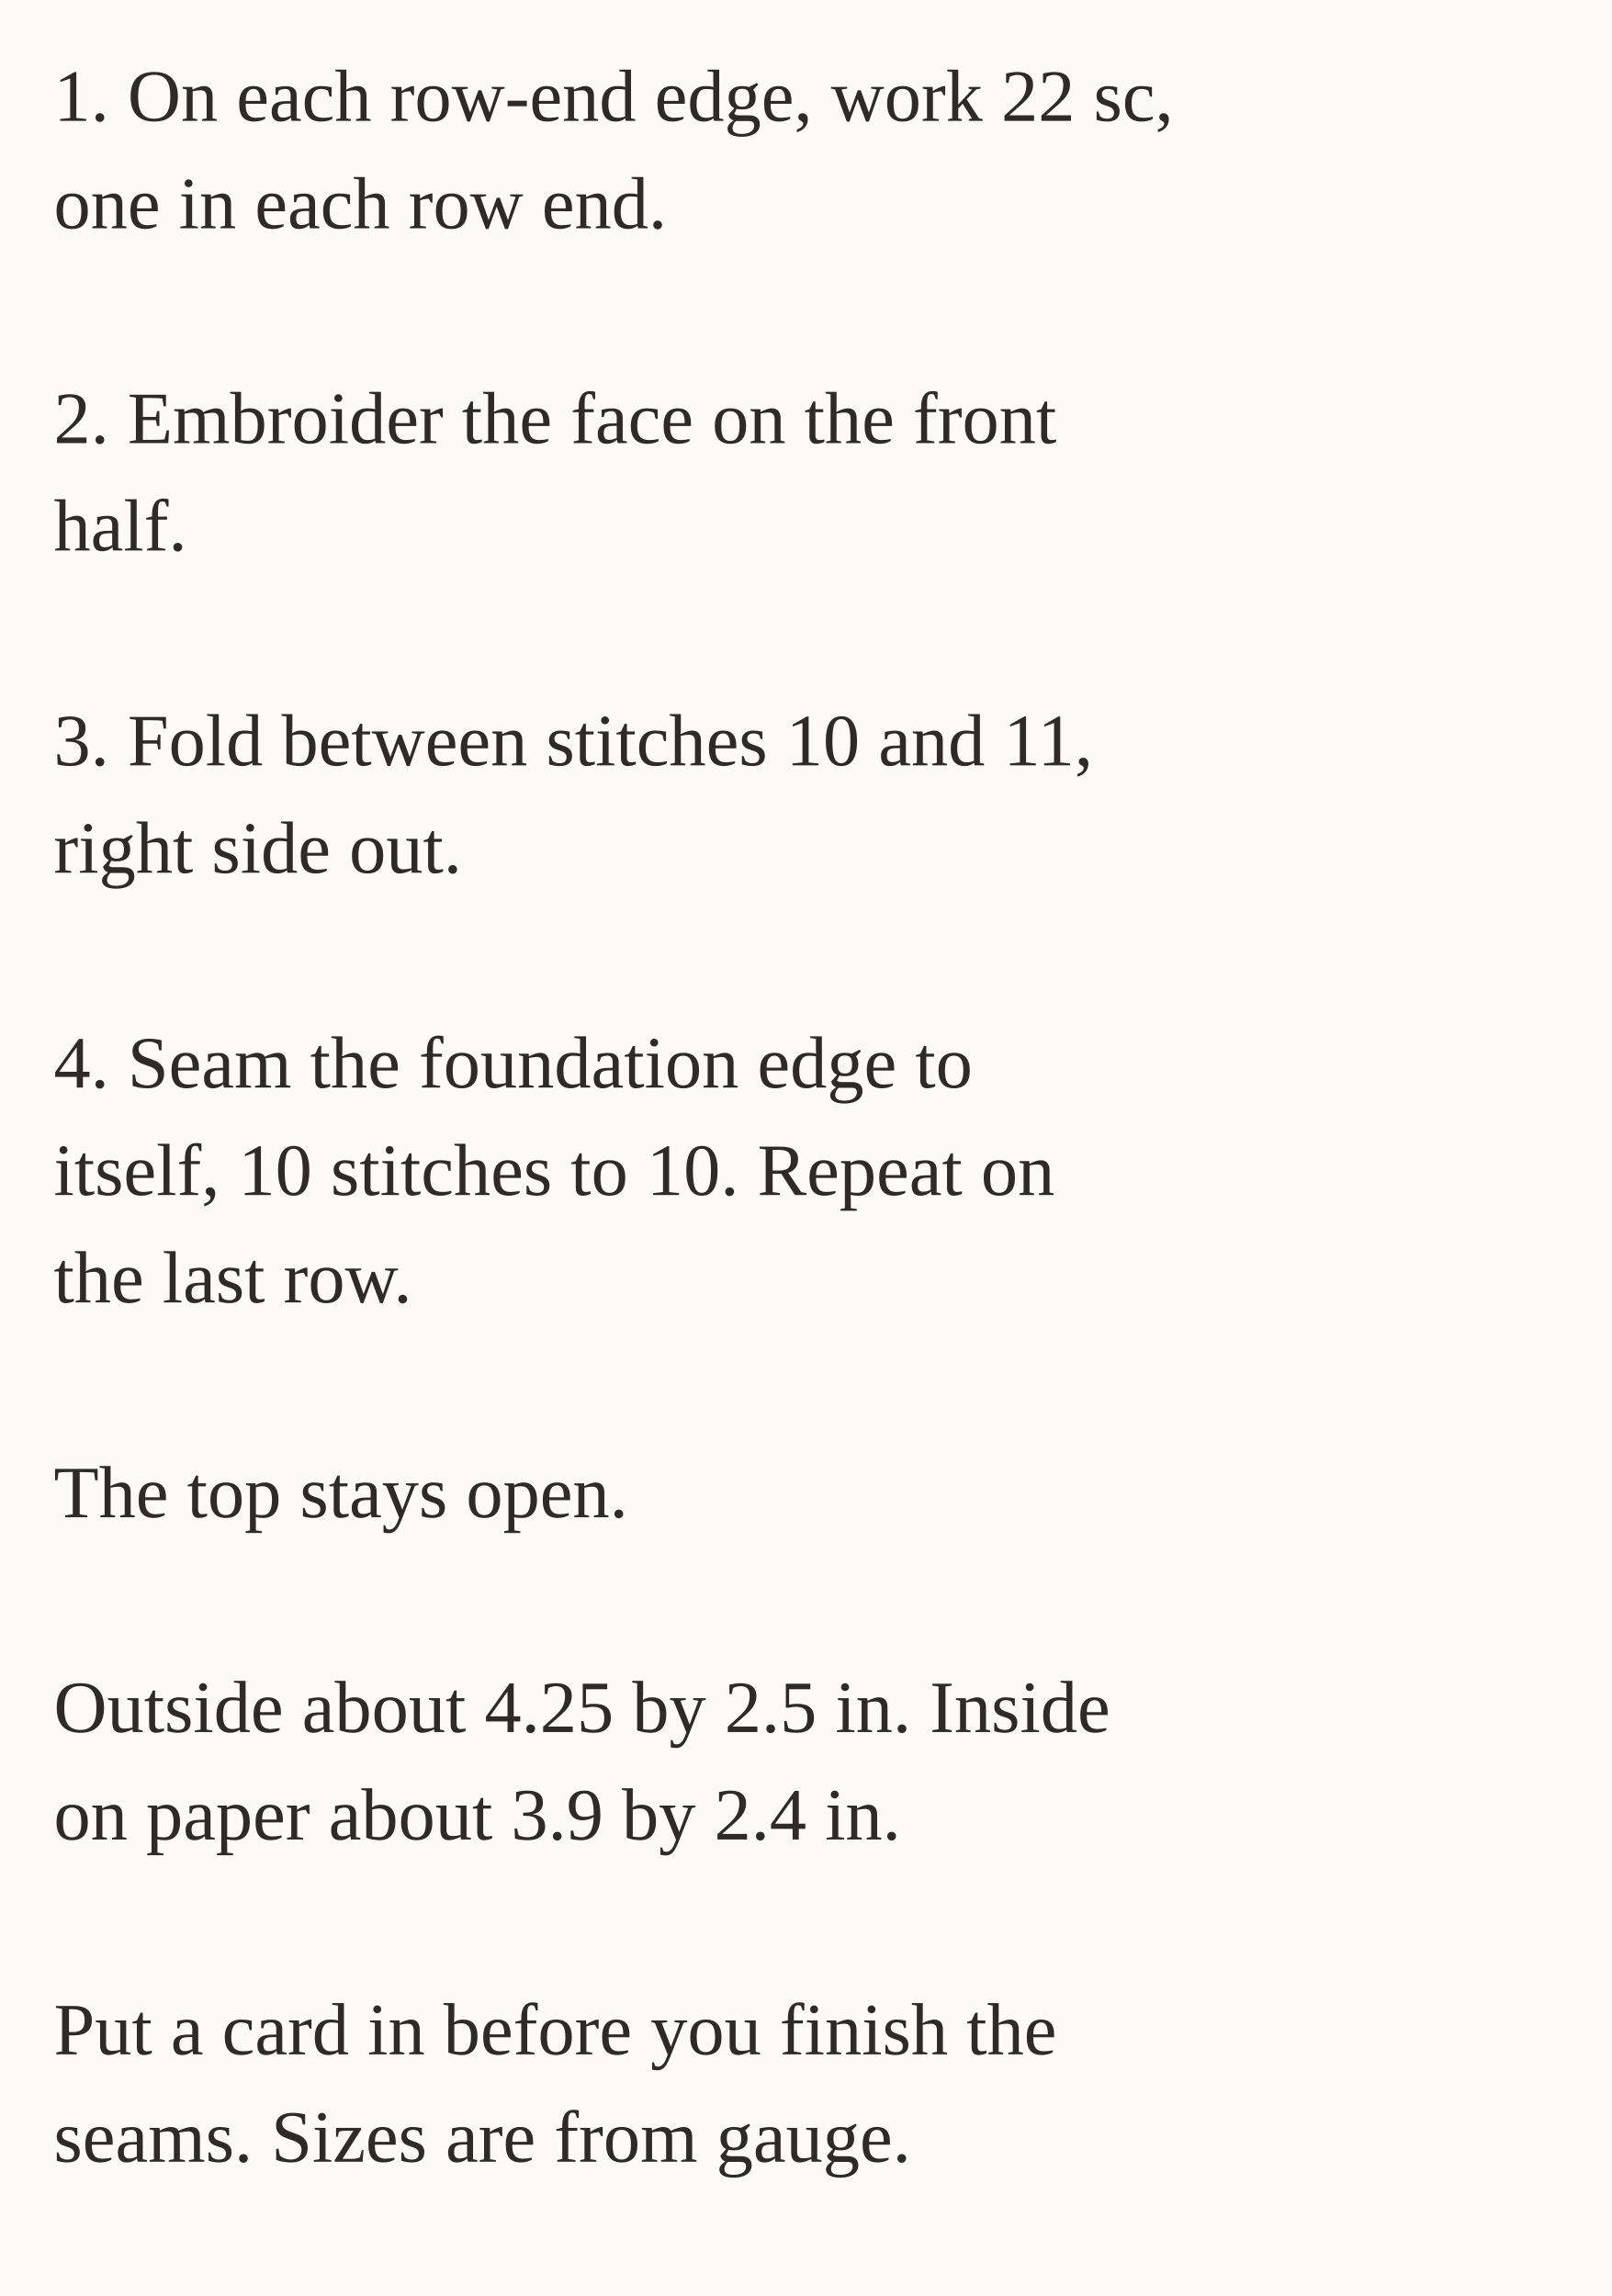
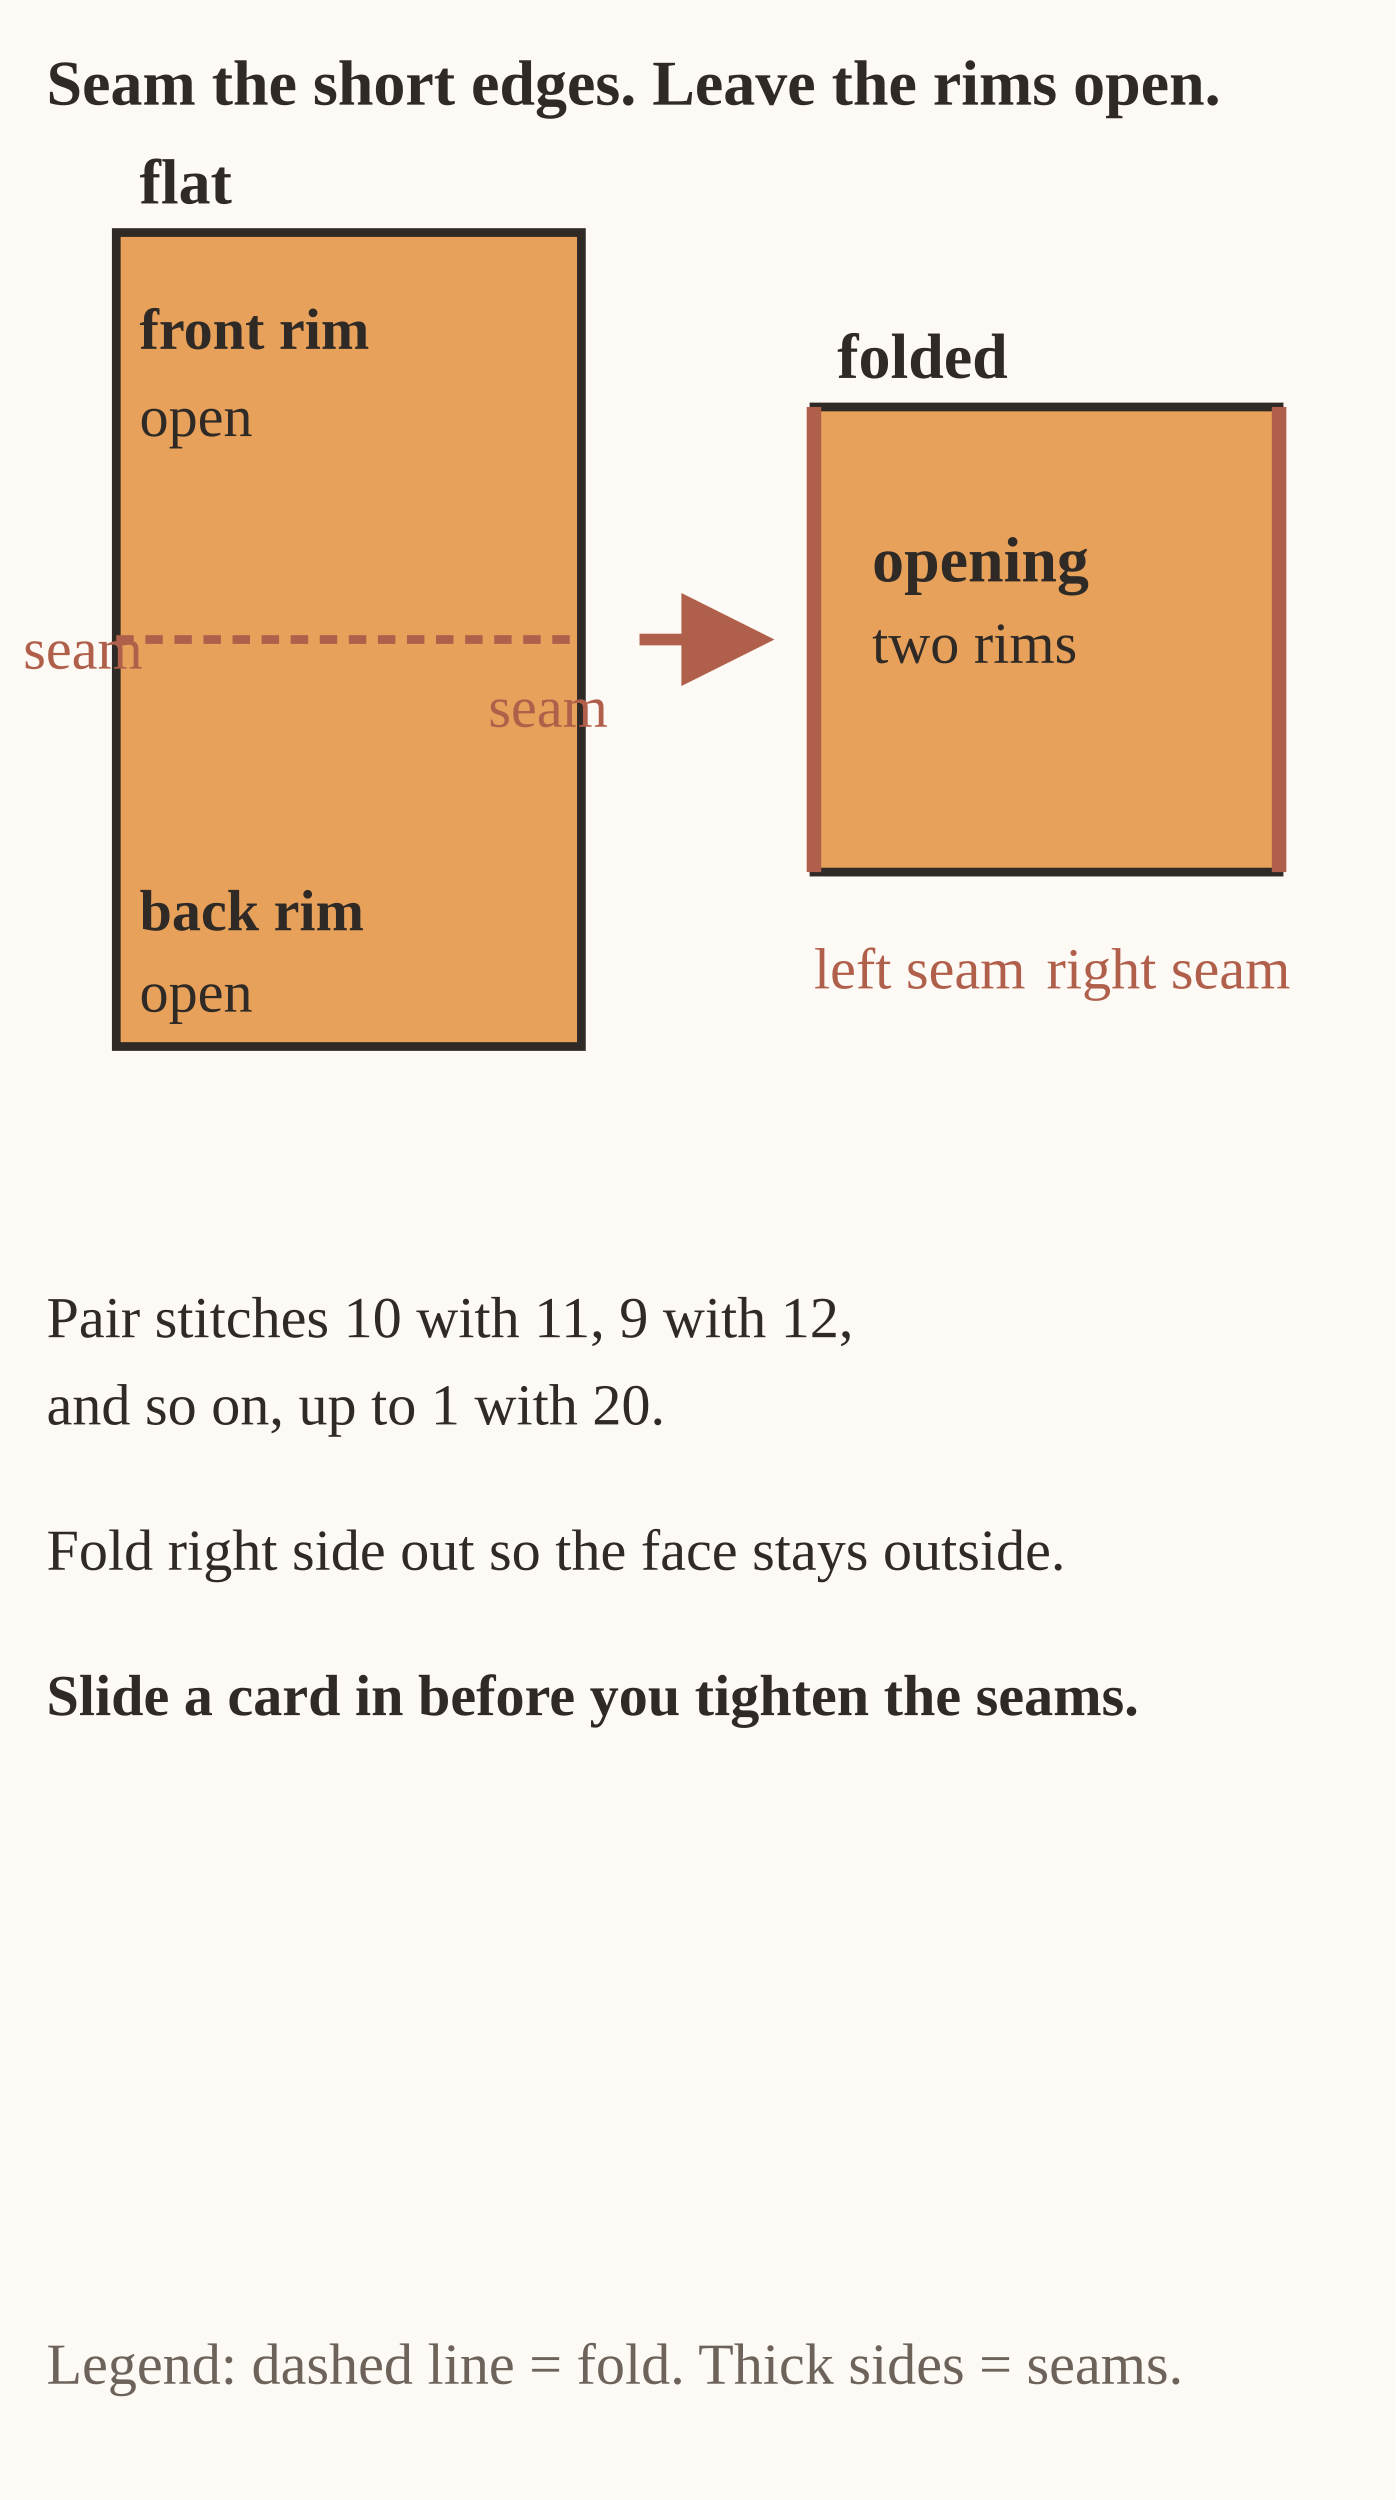
- <svg xmlns="http://www.w3.org/2000/svg" viewBox="0 0 480 684" role="img">
-   <rect width="480" height="684" fill="#fdfaf6" />
-   <g font-family="Georgia, Times New Roman, serif">
-     <text x="16" y="36" font-size="22" fill="#2f2a26">1. On each row-end edge, work 22 sc,</text>
-     <text x="16" y="68" font-size="22" fill="#2f2a26">one in each row end.</text>
-     <text x="16" y="132" font-size="22" fill="#2f2a26">2. Embroider the face on the front</text>
-     <text x="16" y="164" font-size="22" fill="#2f2a26">half.</text>
-     <text x="16" y="228" font-size="22" fill="#2f2a26">3. Fold between stitches 10 and 11,</text>
-     <text x="16" y="260" font-size="22" fill="#2f2a26">right side out.</text>
-     <text x="16" y="324" font-size="22" fill="#2f2a26">4. Seam the foundation edge to</text>
-     <text x="16" y="356" font-size="22" fill="#2f2a26">itself, 10 stitches to 10. Repeat on</text>
-     <text x="16" y="388" font-size="22" fill="#2f2a26">the last row.</text>
-     <text x="16" y="452" font-size="22" fill="#2f2a26">The top stays open.</text>
-     <text x="16" y="516" font-size="22" fill="#2f2a26">Outside about 4.25 by 2.5 in. Inside</text>
-     <text x="16" y="548" font-size="22" fill="#2f2a26">on paper about 3.9 by 2.4 in.</text>
-     <text x="16" y="612" font-size="22" fill="#2f2a26">Put a card in before you finish the</text>
-     <text x="16" y="644" font-size="22" fill="#2f2a26">seams. Sizes are from gauge.</text>
-   </g>
+ <svg xmlns="http://www.w3.org/2000/svg" viewBox="0 0 480 860" role="img">
+   <rect width="480" height="860" fill="#fdfaf6" />
+   <style>text{font-family:Georgia,"Times New Roman",serif}</style>
+   <defs>
+     <marker id="ah" viewBox="0 0 10 10" refX="8" refY="5" markerWidth="8" markerHeight="8" orient="auto-start-reverse">
+       <path d="M0 0L10 5L0 10z" fill="#b0604a" />
+     </marker>
+     <pattern id="hatch" width="8" height="8" patternUnits="userSpaceOnUse">
+       <path d="M0 8L8 0" stroke="#7d8b72" stroke-width="1.5" />
+     </pattern>
+   </defs>
+   <text x="16" y="36" font-size="22" fill="#2f2a26" text-anchor="start" font-weight="bold">Seam the short edges. Leave the rims open.</text>
+   <rect x="40" y="80" width="160" height="280" fill="#e7a15a" stroke="#2f2a26" stroke-width="3" />
+   <text x="48" y="70" font-size="22" fill="#2f2a26" text-anchor="start" font-weight="bold">flat</text>
+   <line x1="40" y1="220" x2="200" y2="220" stroke="#b0604a" stroke-width="3" stroke-dasharray="6 4" />
+   <text x="48" y="120" font-size="20" fill="#2f2a26" text-anchor="start" font-weight="bold">front rim</text>
+   <text x="48" y="150" font-size="20" fill="#2f2a26" text-anchor="start">open</text>
+   <text x="48" y="320" font-size="20" fill="#2f2a26" text-anchor="start" font-weight="bold">back rim</text>
+   <text x="48" y="348" font-size="20" fill="#2f2a26" text-anchor="start">open</text>
+   <text x="8" y="230" font-size="20" fill="#b0604a" text-anchor="start">seam</text>
+   <text x="168" y="250" font-size="20" fill="#b0604a" text-anchor="start">seam</text>
+   <path d="M220 220 h40" stroke="#b0604a" stroke-width="4" marker-end="url(#ah)" />
+   <rect x="280" y="140" width="160" height="160" fill="#e7a15a" stroke="#2f2a26" stroke-width="3" />
+   <text x="288" y="130" font-size="22" fill="#2f2a26" text-anchor="start" font-weight="bold">folded</text>
+   <text x="300" y="200" font-size="22" fill="#2f2a26" text-anchor="start" font-weight="bold">opening</text>
+   <text x="300" y="228" font-size="20" fill="#2f2a26" text-anchor="start">two rims</text>
+   <line x1="280" y1="140" x2="280" y2="300" stroke="#b0604a" stroke-width="5" />
+   <line x1="440" y1="140" x2="440" y2="300" stroke="#b0604a" stroke-width="5" />
+   <text x="280" y="340" font-size="20" fill="#b0604a" text-anchor="start">left seam</text>
+   <text x="360" y="340" font-size="20" fill="#b0604a" text-anchor="start">right seam</text>
+   <text x="16" y="460" font-size="20" fill="#2f2a26" text-anchor="start">Pair stitches 10 with 11, 9 with 12,</text>
+   <text x="16" y="490" font-size="20" fill="#2f2a26" text-anchor="start">and so on, up to 1 with 20.</text>
+   <text x="16" y="540" font-size="20" fill="#2f2a26" text-anchor="start">Fold right side out so the face stays outside.</text>
+   <text x="16" y="590" font-size="20" fill="#2f2a26" text-anchor="start" font-weight="bold">Slide a card in before you tighten the seams.</text>
+   <text x="16" y="820" font-size="20" fill="#6d635a" text-anchor="start">Legend: dashed line = fold. Thick sides = seams.</text>
</svg>
